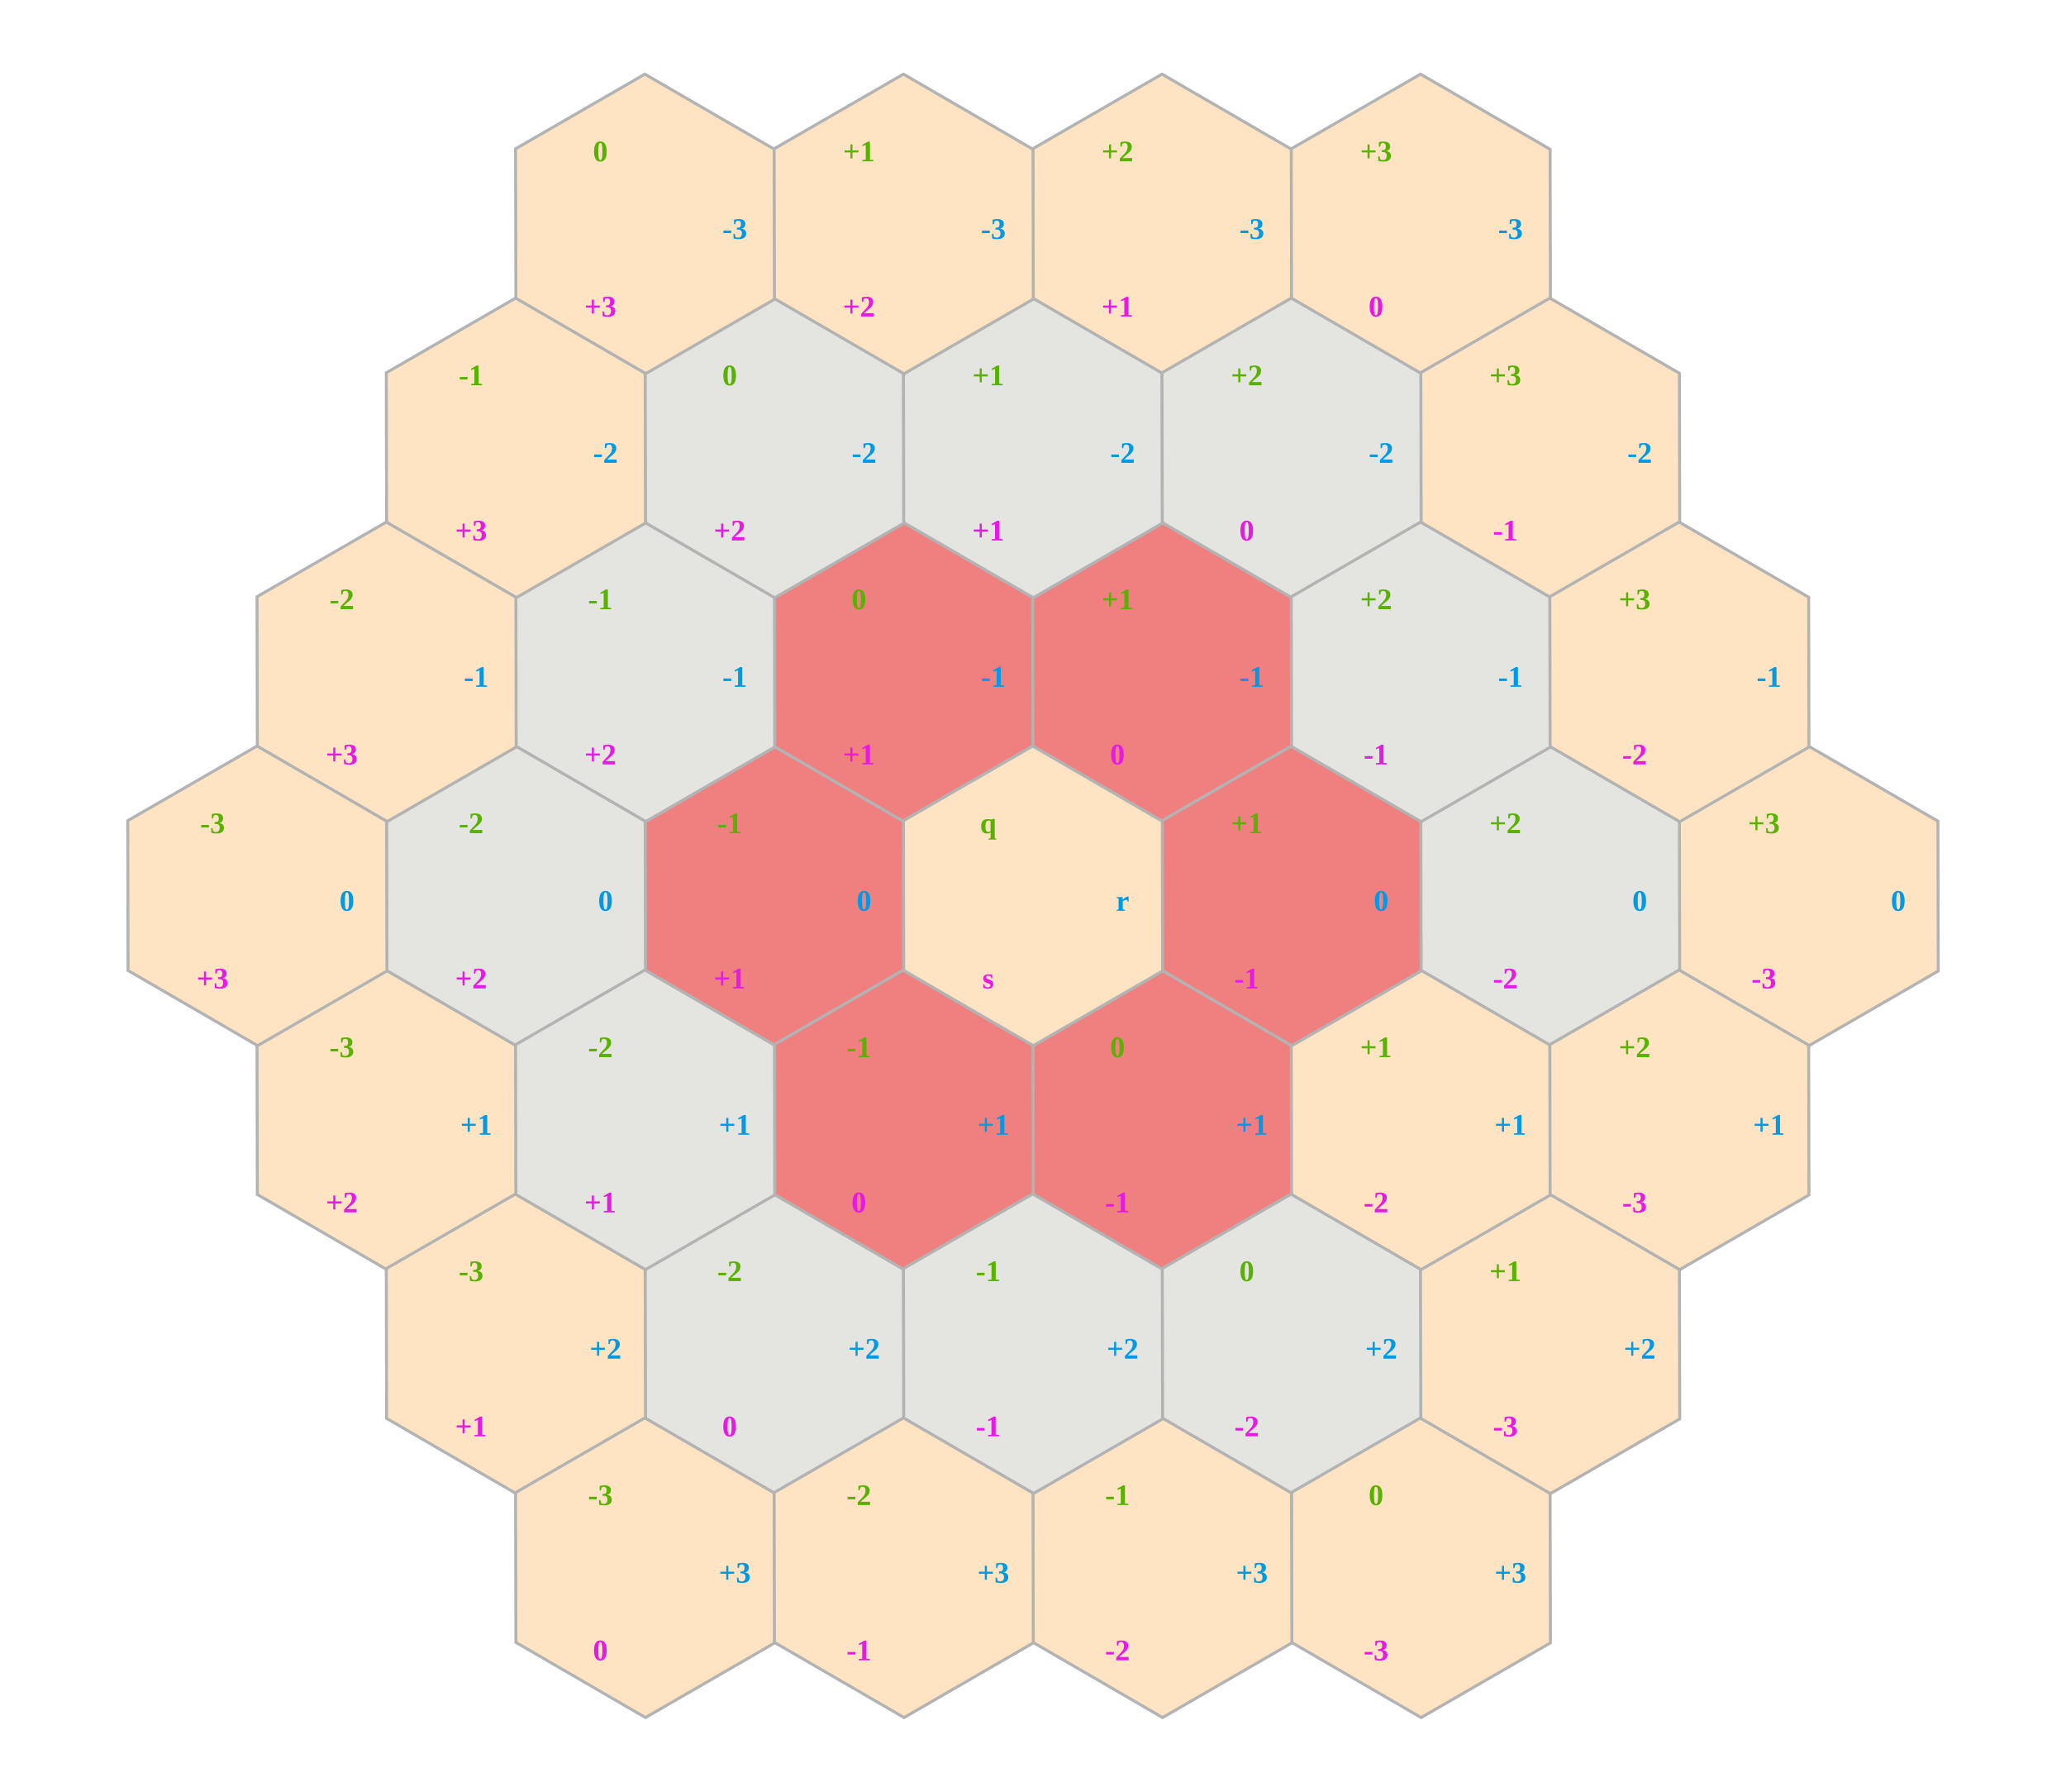
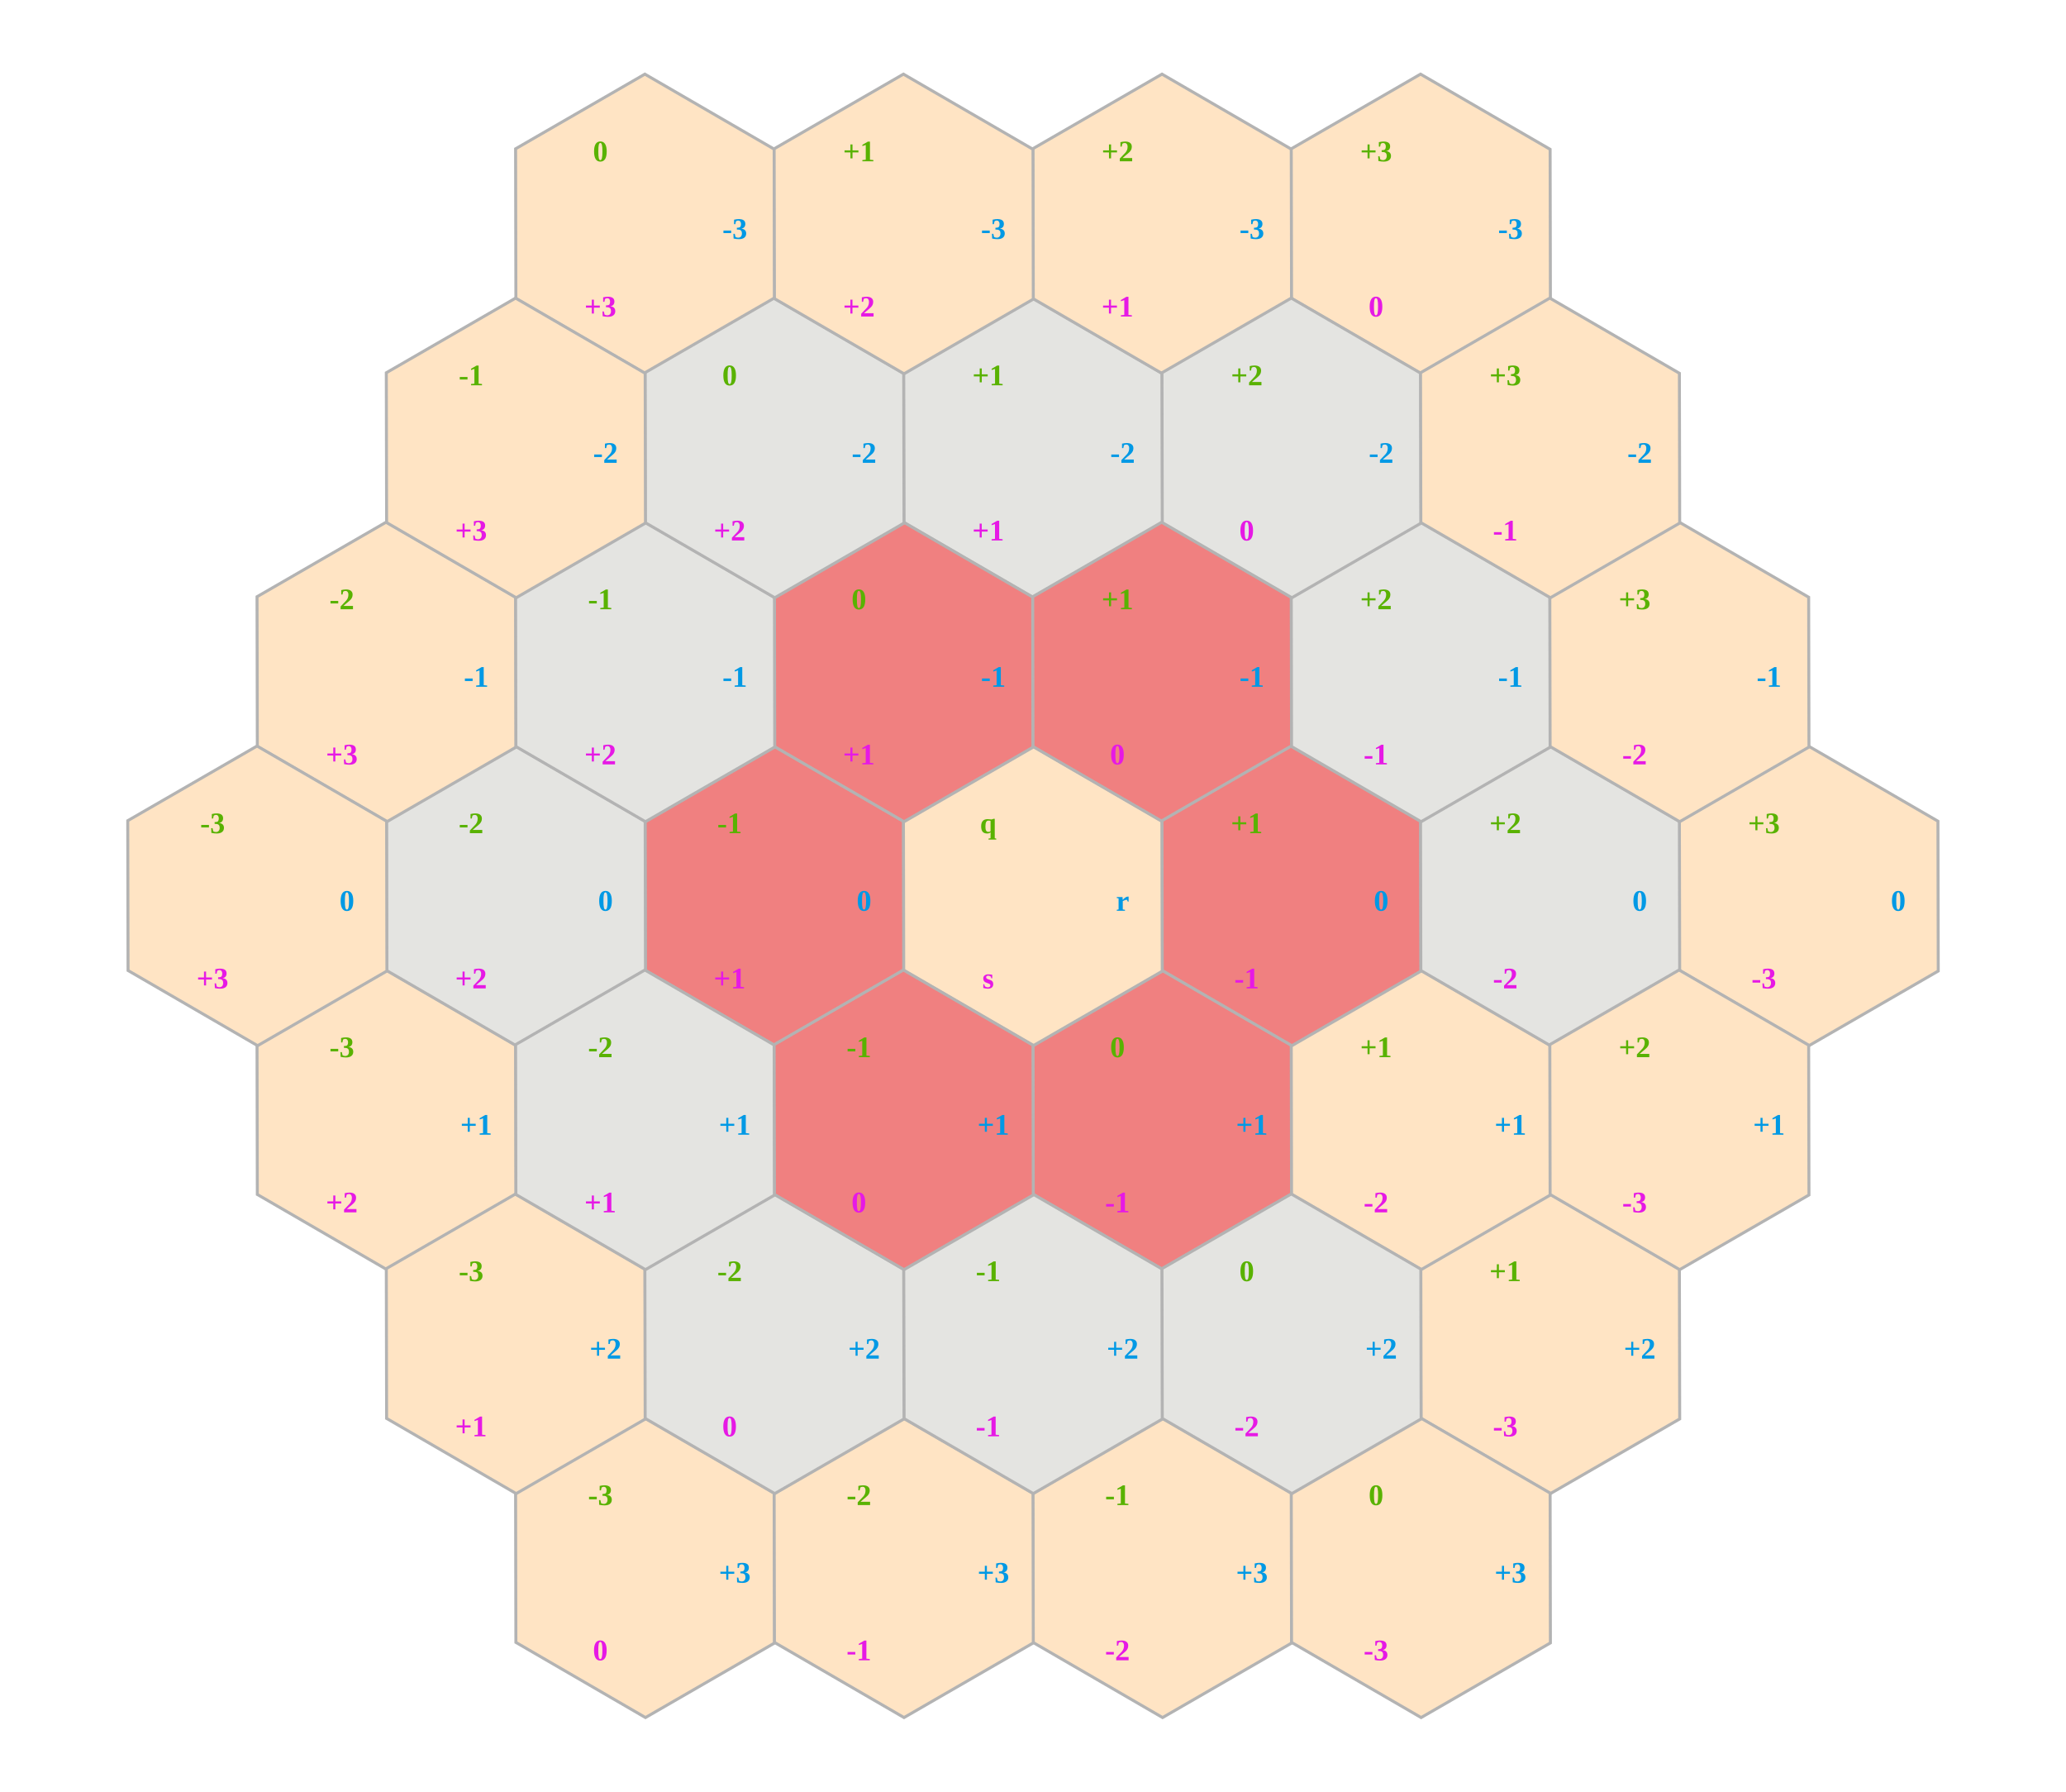
<svg xmlns="http://www.w3.org/2000/svg" version="1.1" viewBox="-692 -600 1384 1200" width="1384" height="1200" preserveAspectRatio="xMidYMin meet">
  <style>
    svg {
        stroke-width: 2px;
        stroke: #b3b3b3ff;
        fill: #e4e4e1ff;
        background-color: #ffffffff;
    }
    text {
        font-weight: bold;
        stroke: none;
        fill: black;
        text-anchor: middle;
        font-size: 20px;
    }
    .q {
        fill: #59b201ff;
    }
    .r {
        fill: #0099e5ff;
    }
    .s {
        fill: #e619e5ff;
    }
    .style-1 {
        fill: #f08080ff;
    }
    .style-2 {
        fill: #ffe4c4ff;
    }
</style>
+   <g class="style-2" transform="translate(-433.0127,150),rotate(-30)">
+     <polygon points="100,0 50,-87 -50,-87 -100,-0 -50,87 50,87">
+     </polygon>
+     <text transform="rotate(-90) translate(60, 0) rotate(90) rotate(30) translate(0,10)" class="q">-3</text>
+     <text transform="rotate(-90) translate(-30, 52) rotate(90) rotate(30) translate(0,10)" class="r">+1</text>
+     <text transform="rotate(-90) translate(-30, -52) rotate(90) rotate(30) translate(0,10)" class="s">+2</text>
+   </g>
+   <g class="style-1" transform="translate(-173.2051,0),rotate(-30)">
+     <polygon points="100,0 50,-87 -50,-87 -100,-0 -50,87 50,87">
+     </polygon>
+     <text transform="rotate(-90) translate(60, 0) rotate(90) rotate(30) translate(0,10)" class="q">-1</text>
+     <text transform="rotate(-90) translate(-30, 52) rotate(90) rotate(30) translate(0,10)" class="r">0</text>
+     <text transform="rotate(-90) translate(-30, -52) rotate(90) rotate(30) translate(0,10)" class="s">+1</text>
+   </g>
+   <g transform="translate(0,-300),rotate(-30)">
+     <polygon points="100,0 50,-87 -50,-87 -100,-0 -50,87 50,87">
+     </polygon>
+     <text transform="rotate(-90) translate(60, 0) rotate(90) rotate(30) translate(0,10)" class="q">+1</text>
+     <text transform="rotate(-90) translate(-30, 52) rotate(90) rotate(30) translate(0,10)" class="r">-2</text>
+     <text transform="rotate(-90) translate(-30, -52) rotate(90) rotate(30) translate(0,10)" class="s">+1</text>
+   </g>
+   <g class="style-2" transform="translate(346.4102,300),rotate(-30)">
+     <polygon points="100,0 50,-87 -50,-87 -100,-0 -50,87 50,87">
+     </polygon>
+     <text transform="rotate(-90) translate(60, 0) rotate(90) rotate(30) translate(0,10)" class="q">+1</text>
+     <text transform="rotate(-90) translate(-30, 52) rotate(90) rotate(30) translate(0,10)" class="r">+2</text>
+     <text transform="rotate(-90) translate(-30, -52) rotate(90) rotate(30) translate(0,10)" class="s">-3</text>
+   </g>
+   <g class="style-2" transform="translate(-259.8076,-450),rotate(-30)">
+     <polygon points="100,0 50,-87 -50,-87 -100,-0 -50,87 50,87">
+     </polygon>
+     <text transform="rotate(-90) translate(60, 0) rotate(90) rotate(30) translate(0,10)" class="q">0</text>
+     <text transform="rotate(-90) translate(-30, 52) rotate(90) rotate(30) translate(0,10)" class="r">-3</text>
+     <text transform="rotate(-90) translate(-30, -52) rotate(90) rotate(30) translate(0,10)" class="s">+3</text>
+   </g>
  <g class="style-1" transform="translate(86.60254,150),rotate(-30)">
    <polygon points="100,0 50,-87 -50,-87 -100,-0 -50,87 50,87">
    </polygon>
    <text transform="rotate(-90) translate(60, 0) rotate(90) rotate(30) translate(0,10)" class="q">0</text>
    <text transform="rotate(-90) translate(-30, 52) rotate(90) rotate(30) translate(0,10)" class="r">+1</text>
    <text transform="rotate(-90) translate(-30, -52) rotate(90) rotate(30) translate(0,10)" class="s">-1</text>
  </g>
-   <g class="style-1" transform="translate(-173.2051,0),rotate(-30)">
-     <polygon points="100,0 50,-87 -50,-87 -100,-0 -50,87 50,87">
-     </polygon>
-     <text transform="rotate(-90) translate(60, 0) rotate(90) rotate(30) translate(0,10)" class="q">-1</text>
-     <text transform="rotate(-90) translate(-30, 52) rotate(90) rotate(30) translate(0,10)" class="r">0</text>
-     <text transform="rotate(-90) translate(-30, -52) rotate(90) rotate(30) translate(0,10)" class="s">+1</text>
-   </g>
-   <g class="style-1" transform="translate(-86.60254,-150),rotate(-30)">
-     <polygon points="100,0 50,-87 -50,-87 -100,-0 -50,87 50,87">
-     </polygon>
-     <text transform="rotate(-90) translate(60, 0) rotate(90) rotate(30) translate(0,10)" class="q">0</text>
-     <text transform="rotate(-90) translate(-30, 52) rotate(90) rotate(30) translate(0,10)" class="r">-1</text>
-     <text transform="rotate(-90) translate(-30, -52) rotate(90) rotate(30) translate(0,10)" class="s">+1</text>
-   </g>
-   <g transform="translate(-173.2051,300),rotate(-30)">
-     <polygon points="100,0 50,-87 -50,-87 -100,-0 -50,87 50,87">
-     </polygon>
-     <text transform="rotate(-90) translate(60, 0) rotate(90) rotate(30) translate(0,10)" class="q">-2</text>
-     <text transform="rotate(-90) translate(-30, 52) rotate(90) rotate(30) translate(0,10)" class="r">+2</text>
-     <text transform="rotate(-90) translate(-30, -52) rotate(90) rotate(30) translate(0,10)" class="s">0</text>
-   </g>
  <g class="style-2" transform="translate(519.6152,0),rotate(-30)">
    <polygon points="100,0 50,-87 -50,-87 -100,-0 -50,87 50,87">
    </polygon>
    <text transform="rotate(-90) translate(60, 0) rotate(90) rotate(30) translate(0,10)" class="q">+3</text>
    <text transform="rotate(-90) translate(-30, 52) rotate(90) rotate(30) translate(0,10)" class="r">0</text>
    <text transform="rotate(-90) translate(-30, -52) rotate(90) rotate(30) translate(0,10)" class="s">-3</text>
-   </g>
-   <g transform="translate(346.4102,0),rotate(-30)">
-     <polygon points="100,0 50,-87 -50,-87 -100,-0 -50,87 50,87">
-     </polygon>
-     <text transform="rotate(-90) translate(60, 0) rotate(90) rotate(30) translate(0,10)" class="q">+2</text>
-     <text transform="rotate(-90) translate(-30, 52) rotate(90) rotate(30) translate(0,10)" class="r">0</text>
-     <text transform="rotate(-90) translate(-30, -52) rotate(90) rotate(30) translate(0,10)" class="s">-2</text>
-   </g>
-   <g transform="translate(173.2051,300),rotate(-30)">
-     <polygon points="100,0 50,-87 -50,-87 -100,-0 -50,87 50,87">
-     </polygon>
-     <text transform="rotate(-90) translate(60, 0) rotate(90) rotate(30) translate(0,10)" class="q">0</text>
-     <text transform="rotate(-90) translate(-30, 52) rotate(90) rotate(30) translate(0,10)" class="r">+2</text>
-     <text transform="rotate(-90) translate(-30, -52) rotate(90) rotate(30) translate(0,10)" class="s">-2</text>
-   </g>
-   <g class="style-2" transform="translate(259.8076,450),rotate(-30)">
-     <polygon points="100,0 50,-87 -50,-87 -100,-0 -50,87 50,87">
-     </polygon>
-     <text transform="rotate(-90) translate(60, 0) rotate(90) rotate(30) translate(0,10)" class="q">0</text>
-     <text transform="rotate(-90) translate(-30, 52) rotate(90) rotate(30) translate(0,10)" class="r">+3</text>
-     <text transform="rotate(-90) translate(-30, -52) rotate(90) rotate(30) translate(0,10)" class="s">-3</text>
-   </g>
-   <g class="style-1" transform="translate(-86.60254,150),rotate(-30)">
-     <polygon points="100,0 50,-87 -50,-87 -100,-0 -50,87 50,87">
-     </polygon>
-     <text transform="rotate(-90) translate(60, 0) rotate(90) rotate(30) translate(0,10)" class="q">-1</text>
-     <text transform="rotate(-90) translate(-30, 52) rotate(90) rotate(30) translate(0,10)" class="r">+1</text>
-     <text transform="rotate(-90) translate(-30, -52) rotate(90) rotate(30) translate(0,10)" class="s">0</text>
-   </g>
-   <g class="style-1" transform="translate(86.60254,-150),rotate(-30)">
-     <polygon points="100,0 50,-87 -50,-87 -100,-0 -50,87 50,87">
-     </polygon>
-     <text transform="rotate(-90) translate(60, 0) rotate(90) rotate(30) translate(0,10)" class="q">+1</text>
-     <text transform="rotate(-90) translate(-30, 52) rotate(90) rotate(30) translate(0,10)" class="r">-1</text>
-     <text transform="rotate(-90) translate(-30, -52) rotate(90) rotate(30) translate(0,10)" class="s">0</text>
-   </g>
-   <g class="style-2" transform="translate(346.4102,300),rotate(-30)">
-     <polygon points="100,0 50,-87 -50,-87 -100,-0 -50,87 50,87">
-     </polygon>
-     <text transform="rotate(-90) translate(60, 0) rotate(90) rotate(30) translate(0,10)" class="q">+1</text>
-     <text transform="rotate(-90) translate(-30, 52) rotate(90) rotate(30) translate(0,10)" class="r">+2</text>
-     <text transform="rotate(-90) translate(-30, -52) rotate(90) rotate(30) translate(0,10)" class="s">-3</text>
-   </g>
-   <g class="style-2" transform="translate(86.60254,-450),rotate(-30)">
-     <polygon points="100,0 50,-87 -50,-87 -100,-0 -50,87 50,87">
-     </polygon>
-     <text transform="rotate(-90) translate(60, 0) rotate(90) rotate(30) translate(0,10)" class="q">+2</text>
-     <text transform="rotate(-90) translate(-30, 52) rotate(90) rotate(30) translate(0,10)" class="r">-3</text>
-     <text transform="rotate(-90) translate(-30, -52) rotate(90) rotate(30) translate(0,10)" class="s">+1</text>
-   </g>
-   <g transform="translate(-259.8076,-150),rotate(-30)">
-     <polygon points="100,0 50,-87 -50,-87 -100,-0 -50,87 50,87">
-     </polygon>
-     <text transform="rotate(-90) translate(60, 0) rotate(90) rotate(30) translate(0,10)" class="q">-1</text>
-     <text transform="rotate(-90) translate(-30, 52) rotate(90) rotate(30) translate(0,10)" class="r">-1</text>
-     <text transform="rotate(-90) translate(-30, -52) rotate(90) rotate(30) translate(0,10)" class="s">+2</text>
-   </g>
-   <g class="style-2" transform="translate(86.60254,450),rotate(-30)">
-     <polygon points="100,0 50,-87 -50,-87 -100,-0 -50,87 50,87">
-     </polygon>
-     <text transform="rotate(-90) translate(60, 0) rotate(90) rotate(30) translate(0,10)" class="q">-1</text>
-     <text transform="rotate(-90) translate(-30, 52) rotate(90) rotate(30) translate(0,10)" class="r">+3</text>
-     <text transform="rotate(-90) translate(-30, -52) rotate(90) rotate(30) translate(0,10)" class="s">-2</text>
-   </g>
-   <g class="style-2" transform="translate(259.8076,150),rotate(-30)">
-     <polygon points="100,0 50,-87 -50,-87 -100,-0 -50,87 50,87">
-     </polygon>
-     <text transform="rotate(-90) translate(60, 0) rotate(90) rotate(30) translate(0,10)" class="q">+1</text>
-     <text transform="rotate(-90) translate(-30, 52) rotate(90) rotate(30) translate(0,10)" class="r">+1</text>
-     <text transform="rotate(-90) translate(-30, -52) rotate(90) rotate(30) translate(0,10)" class="s">-2</text>
-   </g>
-   <g transform="translate(0,300),rotate(-30)">
-     <polygon points="100,0 50,-87 -50,-87 -100,-0 -50,87 50,87">
-     </polygon>
-     <text transform="rotate(-90) translate(60, 0) rotate(90) rotate(30) translate(0,10)" class="q">-1</text>
-     <text transform="rotate(-90) translate(-30, 52) rotate(90) rotate(30) translate(0,10)" class="r">+2</text>
-     <text transform="rotate(-90) translate(-30, -52) rotate(90) rotate(30) translate(0,10)" class="s">-1</text>
-   </g>
-   <g class="style-2" transform="translate(-433.0127,150),rotate(-30)">
-     <polygon points="100,0 50,-87 -50,-87 -100,-0 -50,87 50,87">
-     </polygon>
-     <text transform="rotate(-90) translate(60, 0) rotate(90) rotate(30) translate(0,10)" class="q">-3</text>
-     <text transform="rotate(-90) translate(-30, 52) rotate(90) rotate(30) translate(0,10)" class="r">+1</text>
-     <text transform="rotate(-90) translate(-30, -52) rotate(90) rotate(30) translate(0,10)" class="s">+2</text>
-   </g>
-   <g transform="translate(-173.2051,-300),rotate(-30)">
-     <polygon points="100,0 50,-87 -50,-87 -100,-0 -50,87 50,87">
-     </polygon>
-     <text transform="rotate(-90) translate(60, 0) rotate(90) rotate(30) translate(0,10)" class="q">0</text>
-     <text transform="rotate(-90) translate(-30, 52) rotate(90) rotate(30) translate(0,10)" class="r">-2</text>
-     <text transform="rotate(-90) translate(-30, -52) rotate(90) rotate(30) translate(0,10)" class="s">+2</text>
-   </g>
-   <g class="style-2" transform="translate(-346.4102,300),rotate(-30)">
-     <polygon points="100,0 50,-87 -50,-87 -100,-0 -50,87 50,87">
-     </polygon>
-     <text transform="rotate(-90) translate(60, 0) rotate(90) rotate(30) translate(0,10)" class="q">-3</text>
-     <text transform="rotate(-90) translate(-30, 52) rotate(90) rotate(30) translate(0,10)" class="r">+2</text>
-     <text transform="rotate(-90) translate(-30, -52) rotate(90) rotate(30) translate(0,10)" class="s">+1</text>
-   </g>
-   <g class="style-2" transform="translate(-259.8076,-450),rotate(-30)">
-     <polygon points="100,0 50,-87 -50,-87 -100,-0 -50,87 50,87">
-     </polygon>
-     <text transform="rotate(-90) translate(60, 0) rotate(90) rotate(30) translate(0,10)" class="q">0</text>
-     <text transform="rotate(-90) translate(-30, 52) rotate(90) rotate(30) translate(0,10)" class="r">-3</text>
-     <text transform="rotate(-90) translate(-30, -52) rotate(90) rotate(30) translate(0,10)" class="s">+3</text>
-   </g>
-   <g class="style-2" transform="translate(-259.8076,450),rotate(-30)">
-     <polygon points="100,0 50,-87 -50,-87 -100,-0 -50,87 50,87">
-     </polygon>
-     <text transform="rotate(-90) translate(60, 0) rotate(90) rotate(30) translate(0,10)" class="q">-3</text>
-     <text transform="rotate(-90) translate(-30, 52) rotate(90) rotate(30) translate(0,10)" class="r">+3</text>
-     <text transform="rotate(-90) translate(-30, -52) rotate(90) rotate(30) translate(0,10)" class="s">0</text>
-   </g>
-   <g class="style-2" transform="translate(259.8076,-450),rotate(-30)">
-     <polygon points="100,0 50,-87 -50,-87 -100,-0 -50,87 50,87">
-     </polygon>
-     <text transform="rotate(-90) translate(60, 0) rotate(90) rotate(30) translate(0,10)" class="q">+3</text>
-     <text transform="rotate(-90) translate(-30, 52) rotate(90) rotate(30) translate(0,10)" class="r">-3</text>
-     <text transform="rotate(-90) translate(-30, -52) rotate(90) rotate(30) translate(0,10)" class="s">0</text>
-   </g>
-   <g class="style-1" transform="translate(173.2051,0),rotate(-30)">
-     <polygon points="100,0 50,-87 -50,-87 -100,-0 -50,87 50,87">
-     </polygon>
-     <text transform="rotate(-90) translate(60, 0) rotate(90) rotate(30) translate(0,10)" class="q">+1</text>
-     <text transform="rotate(-90) translate(-30, 52) rotate(90) rotate(30) translate(0,10)" class="r">0</text>
-     <text transform="rotate(-90) translate(-30, -52) rotate(90) rotate(30) translate(0,10)" class="s">-1</text>
-   </g>
-   <g transform="translate(-346.4102,0),rotate(-30)">
-     <polygon points="100,0 50,-87 -50,-87 -100,-0 -50,87 50,87">
-     </polygon>
-     <text transform="rotate(-90) translate(60, 0) rotate(90) rotate(30) translate(0,10)" class="q">-2</text>
-     <text transform="rotate(-90) translate(-30, 52) rotate(90) rotate(30) translate(0,10)" class="r">0</text>
-     <text transform="rotate(-90) translate(-30, -52) rotate(90) rotate(30) translate(0,10)" class="s">+2</text>
  </g>
  <g class="style-2" transform="translate(0,0),rotate(-30)">
    <polygon points="100,0 50,-87 -50,-87 -100,-0 -50,87 50,87">
    </polygon>
    <text transform="rotate(-90) translate(60, 0) rotate(90) rotate(30) translate(0,10)" class="q">q</text>
    <text transform="rotate(-90) translate(-30, 52) rotate(90) rotate(30) translate(0,10)" class="r">r</text>
    <text transform="rotate(-90) translate(-30, -52) rotate(90) rotate(30) translate(0,10)" class="s">s</text>
  </g>
+   <g class="style-1" transform="translate(-86.60254,-150),rotate(-30)">
+     <polygon points="100,0 50,-87 -50,-87 -100,-0 -50,87 50,87">
+     </polygon>
+     <text transform="rotate(-90) translate(60, 0) rotate(90) rotate(30) translate(0,10)" class="q">0</text>
+     <text transform="rotate(-90) translate(-30, 52) rotate(90) rotate(30) translate(0,10)" class="r">-1</text>
+     <text transform="rotate(-90) translate(-30, -52) rotate(90) rotate(30) translate(0,10)" class="s">+1</text>
+   </g>
+   <g transform="translate(-346.4102,0),rotate(-30)">
+     <polygon points="100,0 50,-87 -50,-87 -100,-0 -50,87 50,87">
+     </polygon>
+     <text transform="rotate(-90) translate(60, 0) rotate(90) rotate(30) translate(0,10)" class="q">-2</text>
+     <text transform="rotate(-90) translate(-30, 52) rotate(90) rotate(30) translate(0,10)" class="r">0</text>
+     <text transform="rotate(-90) translate(-30, -52) rotate(90) rotate(30) translate(0,10)" class="s">+2</text>
+   </g>
+   <g class="style-2" transform="translate(86.60254,450),rotate(-30)">
+     <polygon points="100,0 50,-87 -50,-87 -100,-0 -50,87 50,87">
+     </polygon>
+     <text transform="rotate(-90) translate(60, 0) rotate(90) rotate(30) translate(0,10)" class="q">-1</text>
+     <text transform="rotate(-90) translate(-30, 52) rotate(90) rotate(30) translate(0,10)" class="r">+3</text>
+     <text transform="rotate(-90) translate(-30, -52) rotate(90) rotate(30) translate(0,10)" class="s">-2</text>
+   </g>
+   <g class="style-1" transform="translate(86.60254,-150),rotate(-30)">
+     <polygon points="100,0 50,-87 -50,-87 -100,-0 -50,87 50,87">
+     </polygon>
+     <text transform="rotate(-90) translate(60, 0) rotate(90) rotate(30) translate(0,10)" class="q">+1</text>
+     <text transform="rotate(-90) translate(-30, 52) rotate(90) rotate(30) translate(0,10)" class="r">-1</text>
+     <text transform="rotate(-90) translate(-30, -52) rotate(90) rotate(30) translate(0,10)" class="s">0</text>
+   </g>
+   <g class="style-2" transform="translate(-259.8076,450),rotate(-30)">
+     <polygon points="100,0 50,-87 -50,-87 -100,-0 -50,87 50,87">
+     </polygon>
+     <text transform="rotate(-90) translate(60, 0) rotate(90) rotate(30) translate(0,10)" class="q">-3</text>
+     <text transform="rotate(-90) translate(-30, 52) rotate(90) rotate(30) translate(0,10)" class="r">+3</text>
+     <text transform="rotate(-90) translate(-30, -52) rotate(90) rotate(30) translate(0,10)" class="s">0</text>
+   </g>
+   <g class="style-2" transform="translate(-433.0127,-150),rotate(-30)">
+     <polygon points="100,0 50,-87 -50,-87 -100,-0 -50,87 50,87">
+     </polygon>
+     <text transform="rotate(-90) translate(60, 0) rotate(90) rotate(30) translate(0,10)" class="q">-2</text>
+     <text transform="rotate(-90) translate(-30, 52) rotate(90) rotate(30) translate(0,10)" class="r">-1</text>
+     <text transform="rotate(-90) translate(-30, -52) rotate(90) rotate(30) translate(0,10)" class="s">+3</text>
+   </g>
+   <g class="style-2" transform="translate(86.60254,-450),rotate(-30)">
+     <polygon points="100,0 50,-87 -50,-87 -100,-0 -50,87 50,87">
+     </polygon>
+     <text transform="rotate(-90) translate(60, 0) rotate(90) rotate(30) translate(0,10)" class="q">+2</text>
+     <text transform="rotate(-90) translate(-30, 52) rotate(90) rotate(30) translate(0,10)" class="r">-3</text>
+     <text transform="rotate(-90) translate(-30, -52) rotate(90) rotate(30) translate(0,10)" class="s">+1</text>
+   </g>
+   <g transform="translate(-259.8076,-150),rotate(-30)">
+     <polygon points="100,0 50,-87 -50,-87 -100,-0 -50,87 50,87">
+     </polygon>
+     <text transform="rotate(-90) translate(60, 0) rotate(90) rotate(30) translate(0,10)" class="q">-1</text>
+     <text transform="rotate(-90) translate(-30, 52) rotate(90) rotate(30) translate(0,10)" class="r">-1</text>
+     <text transform="rotate(-90) translate(-30, -52) rotate(90) rotate(30) translate(0,10)" class="s">+2</text>
+   </g>
+   <g class="style-2" transform="translate(-86.60254,450),rotate(-30)">
+     <polygon points="100,0 50,-87 -50,-87 -100,-0 -50,87 50,87">
+     </polygon>
+     <text transform="rotate(-90) translate(60, 0) rotate(90) rotate(30) translate(0,10)" class="q">-2</text>
+     <text transform="rotate(-90) translate(-30, 52) rotate(90) rotate(30) translate(0,10)" class="r">+3</text>
+     <text transform="rotate(-90) translate(-30, -52) rotate(90) rotate(30) translate(0,10)" class="s">-1</text>
+   </g>
+   <g class="style-2" transform="translate(-519.6152,0),rotate(-30)">
+     <polygon points="100,0 50,-87 -50,-87 -100,-0 -50,87 50,87">
+     </polygon>
+     <text transform="rotate(-90) translate(60, 0) rotate(90) rotate(30) translate(0,10)" class="q">-3</text>
+     <text transform="rotate(-90) translate(-30, 52) rotate(90) rotate(30) translate(0,10)" class="r">0</text>
+     <text transform="rotate(-90) translate(-30, -52) rotate(90) rotate(30) translate(0,10)" class="s">+3</text>
+   </g>
+   <g class="style-2" transform="translate(259.8076,-450),rotate(-30)">
+     <polygon points="100,0 50,-87 -50,-87 -100,-0 -50,87 50,87">
+     </polygon>
+     <text transform="rotate(-90) translate(60, 0) rotate(90) rotate(30) translate(0,10)" class="q">+3</text>
+     <text transform="rotate(-90) translate(-30, 52) rotate(90) rotate(30) translate(0,10)" class="r">-3</text>
+     <text transform="rotate(-90) translate(-30, -52) rotate(90) rotate(30) translate(0,10)" class="s">0</text>
+   </g>
+   <g class="style-2" transform="translate(259.8076,150),rotate(-30)">
+     <polygon points="100,0 50,-87 -50,-87 -100,-0 -50,87 50,87">
+     </polygon>
+     <text transform="rotate(-90) translate(60, 0) rotate(90) rotate(30) translate(0,10)" class="q">+1</text>
+     <text transform="rotate(-90) translate(-30, 52) rotate(90) rotate(30) translate(0,10)" class="r">+1</text>
+     <text transform="rotate(-90) translate(-30, -52) rotate(90) rotate(30) translate(0,10)" class="s">-2</text>
+   </g>
+   <g class="style-1" transform="translate(173.2051,0),rotate(-30)">
+     <polygon points="100,0 50,-87 -50,-87 -100,-0 -50,87 50,87">
+     </polygon>
+     <text transform="rotate(-90) translate(60, 0) rotate(90) rotate(30) translate(0,10)" class="q">+1</text>
+     <text transform="rotate(-90) translate(-30, 52) rotate(90) rotate(30) translate(0,10)" class="r">0</text>
+     <text transform="rotate(-90) translate(-30, -52) rotate(90) rotate(30) translate(0,10)" class="s">-1</text>
+   </g>
+   <g transform="translate(-173.2051,-300),rotate(-30)">
+     <polygon points="100,0 50,-87 -50,-87 -100,-0 -50,87 50,87">
+     </polygon>
+     <text transform="rotate(-90) translate(60, 0) rotate(90) rotate(30) translate(0,10)" class="q">0</text>
+     <text transform="rotate(-90) translate(-30, 52) rotate(90) rotate(30) translate(0,10)" class="r">-2</text>
+     <text transform="rotate(-90) translate(-30, -52) rotate(90) rotate(30) translate(0,10)" class="s">+2</text>
+   </g>
+   <g transform="translate(0,300),rotate(-30)">
+     <polygon points="100,0 50,-87 -50,-87 -100,-0 -50,87 50,87">
+     </polygon>
+     <text transform="rotate(-90) translate(60, 0) rotate(90) rotate(30) translate(0,10)" class="q">-1</text>
+     <text transform="rotate(-90) translate(-30, 52) rotate(90) rotate(30) translate(0,10)" class="r">+2</text>
+     <text transform="rotate(-90) translate(-30, -52) rotate(90) rotate(30) translate(0,10)" class="s">-1</text>
+   </g>
+   <g class="style-2" transform="translate(-346.4102,300),rotate(-30)">
+     <polygon points="100,0 50,-87 -50,-87 -100,-0 -50,87 50,87">
+     </polygon>
+     <text transform="rotate(-90) translate(60, 0) rotate(90) rotate(30) translate(0,10)" class="q">-3</text>
+     <text transform="rotate(-90) translate(-30, 52) rotate(90) rotate(30) translate(0,10)" class="r">+2</text>
+     <text transform="rotate(-90) translate(-30, -52) rotate(90) rotate(30) translate(0,10)" class="s">+1</text>
+   </g>
+   <g transform="translate(346.4102,0),rotate(-30)">
+     <polygon points="100,0 50,-87 -50,-87 -100,-0 -50,87 50,87">
+     </polygon>
+     <text transform="rotate(-90) translate(60, 0) rotate(90) rotate(30) translate(0,10)" class="q">+2</text>
+     <text transform="rotate(-90) translate(-30, 52) rotate(90) rotate(30) translate(0,10)" class="r">0</text>
+     <text transform="rotate(-90) translate(-30, -52) rotate(90) rotate(30) translate(0,10)" class="s">-2</text>
+   </g>
+   <g transform="translate(259.8076,-150),rotate(-30)">
+     <polygon points="100,0 50,-87 -50,-87 -100,-0 -50,87 50,87">
+     </polygon>
+     <text transform="rotate(-90) translate(60, 0) rotate(90) rotate(30) translate(0,10)" class="q">+2</text>
+     <text transform="rotate(-90) translate(-30, 52) rotate(90) rotate(30) translate(0,10)" class="r">-1</text>
+     <text transform="rotate(-90) translate(-30, -52) rotate(90) rotate(30) translate(0,10)" class="s">-1</text>
+   </g>
+   <g class="style-2" transform="translate(433.0127,150),rotate(-30)">
+     <polygon points="100,0 50,-87 -50,-87 -100,-0 -50,87 50,87">
+     </polygon>
+     <text transform="rotate(-90) translate(60, 0) rotate(90) rotate(30) translate(0,10)" class="q">+2</text>
+     <text transform="rotate(-90) translate(-30, 52) rotate(90) rotate(30) translate(0,10)" class="r">+1</text>
+     <text transform="rotate(-90) translate(-30, -52) rotate(90) rotate(30) translate(0,10)" class="s">-3</text>
+   </g>
+   <g class="style-2" transform="translate(259.8076,450),rotate(-30)">
+     <polygon points="100,0 50,-87 -50,-87 -100,-0 -50,87 50,87">
+     </polygon>
+     <text transform="rotate(-90) translate(60, 0) rotate(90) rotate(30) translate(0,10)" class="q">0</text>
+     <text transform="rotate(-90) translate(-30, 52) rotate(90) rotate(30) translate(0,10)" class="r">+3</text>
+     <text transform="rotate(-90) translate(-30, -52) rotate(90) rotate(30) translate(0,10)" class="s">-3</text>
+   </g>
+   <g class="style-2" transform="translate(433.0127,-150),rotate(-30)">
+     <polygon points="100,0 50,-87 -50,-87 -100,-0 -50,87 50,87">
+     </polygon>
+     <text transform="rotate(-90) translate(60, 0) rotate(90) rotate(30) translate(0,10)" class="q">+3</text>
+     <text transform="rotate(-90) translate(-30, 52) rotate(90) rotate(30) translate(0,10)" class="r">-1</text>
+     <text transform="rotate(-90) translate(-30, -52) rotate(90) rotate(30) translate(0,10)" class="s">-2</text>
+   </g>
+   <g transform="translate(-173.2051,300),rotate(-30)">
+     <polygon points="100,0 50,-87 -50,-87 -100,-0 -50,87 50,87">
+     </polygon>
+     <text transform="rotate(-90) translate(60, 0) rotate(90) rotate(30) translate(0,10)" class="q">-2</text>
+     <text transform="rotate(-90) translate(-30, 52) rotate(90) rotate(30) translate(0,10)" class="r">+2</text>
+     <text transform="rotate(-90) translate(-30, -52) rotate(90) rotate(30) translate(0,10)" class="s">0</text>
+   </g>
+   <g transform="translate(-259.8076,150),rotate(-30)">
+     <polygon points="100,0 50,-87 -50,-87 -100,-0 -50,87 50,87">
+     </polygon>
+     <text transform="rotate(-90) translate(60, 0) rotate(90) rotate(30) translate(0,10)" class="q">-2</text>
+     <text transform="rotate(-90) translate(-30, 52) rotate(90) rotate(30) translate(0,10)" class="r">+1</text>
+     <text transform="rotate(-90) translate(-30, -52) rotate(90) rotate(30) translate(0,10)" class="s">+1</text>
+   </g>
+   <g class="style-1" transform="translate(-86.60254,150),rotate(-30)">
+     <polygon points="100,0 50,-87 -50,-87 -100,-0 -50,87 50,87">
+     </polygon>
+     <text transform="rotate(-90) translate(60, 0) rotate(90) rotate(30) translate(0,10)" class="q">-1</text>
+     <text transform="rotate(-90) translate(-30, 52) rotate(90) rotate(30) translate(0,10)" class="r">+1</text>
+     <text transform="rotate(-90) translate(-30, -52) rotate(90) rotate(30) translate(0,10)" class="s">0</text>
+   </g>
+   <g class="style-2" transform="translate(-86.60254,-450),rotate(-30)">
+     <polygon points="100,0 50,-87 -50,-87 -100,-0 -50,87 50,87">
+     </polygon>
+     <text transform="rotate(-90) translate(60, 0) rotate(90) rotate(30) translate(0,10)" class="q">+1</text>
+     <text transform="rotate(-90) translate(-30, 52) rotate(90) rotate(30) translate(0,10)" class="r">-3</text>
+     <text transform="rotate(-90) translate(-30, -52) rotate(90) rotate(30) translate(0,10)" class="s">+2</text>
+   </g>
+   <g transform="translate(173.2051,-300),rotate(-30)">
+     <polygon points="100,0 50,-87 -50,-87 -100,-0 -50,87 50,87">
+     </polygon>
+     <text transform="rotate(-90) translate(60, 0) rotate(90) rotate(30) translate(0,10)" class="q">+2</text>
+     <text transform="rotate(-90) translate(-30, 52) rotate(90) rotate(30) translate(0,10)" class="r">-2</text>
+     <text transform="rotate(-90) translate(-30, -52) rotate(90) rotate(30) translate(0,10)" class="s">0</text>
+   </g>
+   <g class="style-2" transform="translate(-346.4102,-300),rotate(-30)">
+     <polygon points="100,0 50,-87 -50,-87 -100,-0 -50,87 50,87">
+     </polygon>
+     <text transform="rotate(-90) translate(60, 0) rotate(90) rotate(30) translate(0,10)" class="q">-1</text>
+     <text transform="rotate(-90) translate(-30, 52) rotate(90) rotate(30) translate(0,10)" class="r">-2</text>
+     <text transform="rotate(-90) translate(-30, -52) rotate(90) rotate(30) translate(0,10)" class="s">+3</text>
+   </g>
+   <g transform="translate(173.2051,300),rotate(-30)">
+     <polygon points="100,0 50,-87 -50,-87 -100,-0 -50,87 50,87">
+     </polygon>
+     <text transform="rotate(-90) translate(60, 0) rotate(90) rotate(30) translate(0,10)" class="q">0</text>
+     <text transform="rotate(-90) translate(-30, 52) rotate(90) rotate(30) translate(0,10)" class="r">+2</text>
+     <text transform="rotate(-90) translate(-30, -52) rotate(90) rotate(30) translate(0,10)" class="s">-2</text>
+   </g>
  <g class="style-2" transform="translate(346.4102,-300),rotate(-30)">
    <polygon points="100,0 50,-87 -50,-87 -100,-0 -50,87 50,87">
    </polygon>
    <text transform="rotate(-90) translate(60, 0) rotate(90) rotate(30) translate(0,10)" class="q">+3</text>
    <text transform="rotate(-90) translate(-30, 52) rotate(90) rotate(30) translate(0,10)" class="r">-2</text>
    <text transform="rotate(-90) translate(-30, -52) rotate(90) rotate(30) translate(0,10)" class="s">-1</text>
  </g>
-   <g transform="translate(-259.8076,150),rotate(-30)">
-     <polygon points="100,0 50,-87 -50,-87 -100,-0 -50,87 50,87">
-     </polygon>
-     <text transform="rotate(-90) translate(60, 0) rotate(90) rotate(30) translate(0,10)" class="q">-2</text>
-     <text transform="rotate(-90) translate(-30, 52) rotate(90) rotate(30) translate(0,10)" class="r">+1</text>
-     <text transform="rotate(-90) translate(-30, -52) rotate(90) rotate(30) translate(0,10)" class="s">+1</text>
-   </g>
-   <g transform="translate(0,-300),rotate(-30)">
-     <polygon points="100,0 50,-87 -50,-87 -100,-0 -50,87 50,87">
-     </polygon>
-     <text transform="rotate(-90) translate(60, 0) rotate(90) rotate(30) translate(0,10)" class="q">+1</text>
-     <text transform="rotate(-90) translate(-30, 52) rotate(90) rotate(30) translate(0,10)" class="r">-2</text>
-     <text transform="rotate(-90) translate(-30, -52) rotate(90) rotate(30) translate(0,10)" class="s">+1</text>
-   </g>
-   <g class="style-2" transform="translate(-346.4102,-300),rotate(-30)">
-     <polygon points="100,0 50,-87 -50,-87 -100,-0 -50,87 50,87">
-     </polygon>
-     <text transform="rotate(-90) translate(60, 0) rotate(90) rotate(30) translate(0,10)" class="q">-1</text>
-     <text transform="rotate(-90) translate(-30, 52) rotate(90) rotate(30) translate(0,10)" class="r">-2</text>
-     <text transform="rotate(-90) translate(-30, -52) rotate(90) rotate(30) translate(0,10)" class="s">+3</text>
-   </g>
-   <g class="style-2" transform="translate(-433.0127,-150),rotate(-30)">
-     <polygon points="100,0 50,-87 -50,-87 -100,-0 -50,87 50,87">
-     </polygon>
-     <text transform="rotate(-90) translate(60, 0) rotate(90) rotate(30) translate(0,10)" class="q">-2</text>
-     <text transform="rotate(-90) translate(-30, 52) rotate(90) rotate(30) translate(0,10)" class="r">-1</text>
-     <text transform="rotate(-90) translate(-30, -52) rotate(90) rotate(30) translate(0,10)" class="s">+3</text>
-   </g>
-   <g class="style-2" transform="translate(-86.60254,-450),rotate(-30)">
-     <polygon points="100,0 50,-87 -50,-87 -100,-0 -50,87 50,87">
-     </polygon>
-     <text transform="rotate(-90) translate(60, 0) rotate(90) rotate(30) translate(0,10)" class="q">+1</text>
-     <text transform="rotate(-90) translate(-30, 52) rotate(90) rotate(30) translate(0,10)" class="r">-3</text>
-     <text transform="rotate(-90) translate(-30, -52) rotate(90) rotate(30) translate(0,10)" class="s">+2</text>
-   </g>
-   <g transform="translate(173.2051,-300),rotate(-30)">
-     <polygon points="100,0 50,-87 -50,-87 -100,-0 -50,87 50,87">
-     </polygon>
-     <text transform="rotate(-90) translate(60, 0) rotate(90) rotate(30) translate(0,10)" class="q">+2</text>
-     <text transform="rotate(-90) translate(-30, 52) rotate(90) rotate(30) translate(0,10)" class="r">-2</text>
-     <text transform="rotate(-90) translate(-30, -52) rotate(90) rotate(30) translate(0,10)" class="s">0</text>
-   </g>
-   <g class="style-2" transform="translate(-519.6152,0),rotate(-30)">
-     <polygon points="100,0 50,-87 -50,-87 -100,-0 -50,87 50,87">
-     </polygon>
-     <text transform="rotate(-90) translate(60, 0) rotate(90) rotate(30) translate(0,10)" class="q">-3</text>
-     <text transform="rotate(-90) translate(-30, 52) rotate(90) rotate(30) translate(0,10)" class="r">0</text>
-     <text transform="rotate(-90) translate(-30, -52) rotate(90) rotate(30) translate(0,10)" class="s">+3</text>
-   </g>
-   <g class="style-2" transform="translate(-86.60254,450),rotate(-30)">
-     <polygon points="100,0 50,-87 -50,-87 -100,-0 -50,87 50,87">
-     </polygon>
-     <text transform="rotate(-90) translate(60, 0) rotate(90) rotate(30) translate(0,10)" class="q">-2</text>
-     <text transform="rotate(-90) translate(-30, 52) rotate(90) rotate(30) translate(0,10)" class="r">+3</text>
-     <text transform="rotate(-90) translate(-30, -52) rotate(90) rotate(30) translate(0,10)" class="s">-1</text>
-   </g>
-   <g transform="translate(259.8076,-150),rotate(-30)">
-     <polygon points="100,0 50,-87 -50,-87 -100,-0 -50,87 50,87">
-     </polygon>
-     <text transform="rotate(-90) translate(60, 0) rotate(90) rotate(30) translate(0,10)" class="q">+2</text>
-     <text transform="rotate(-90) translate(-30, 52) rotate(90) rotate(30) translate(0,10)" class="r">-1</text>
-     <text transform="rotate(-90) translate(-30, -52) rotate(90) rotate(30) translate(0,10)" class="s">-1</text>
-   </g>
-   <g class="style-2" transform="translate(433.0127,-150),rotate(-30)">
-     <polygon points="100,0 50,-87 -50,-87 -100,-0 -50,87 50,87">
-     </polygon>
-     <text transform="rotate(-90) translate(60, 0) rotate(90) rotate(30) translate(0,10)" class="q">+3</text>
-     <text transform="rotate(-90) translate(-30, 52) rotate(90) rotate(30) translate(0,10)" class="r">-1</text>
-     <text transform="rotate(-90) translate(-30, -52) rotate(90) rotate(30) translate(0,10)" class="s">-2</text>
-   </g>
-   <g class="style-2" transform="translate(433.0127,150),rotate(-30)">
-     <polygon points="100,0 50,-87 -50,-87 -100,-0 -50,87 50,87">
-     </polygon>
-     <text transform="rotate(-90) translate(60, 0) rotate(90) rotate(30) translate(0,10)" class="q">+2</text>
-     <text transform="rotate(-90) translate(-30, 52) rotate(90) rotate(30) translate(0,10)" class="r">+1</text>
-     <text transform="rotate(-90) translate(-30, -52) rotate(90) rotate(30) translate(0,10)" class="s">-3</text>
-   </g>
</svg>
